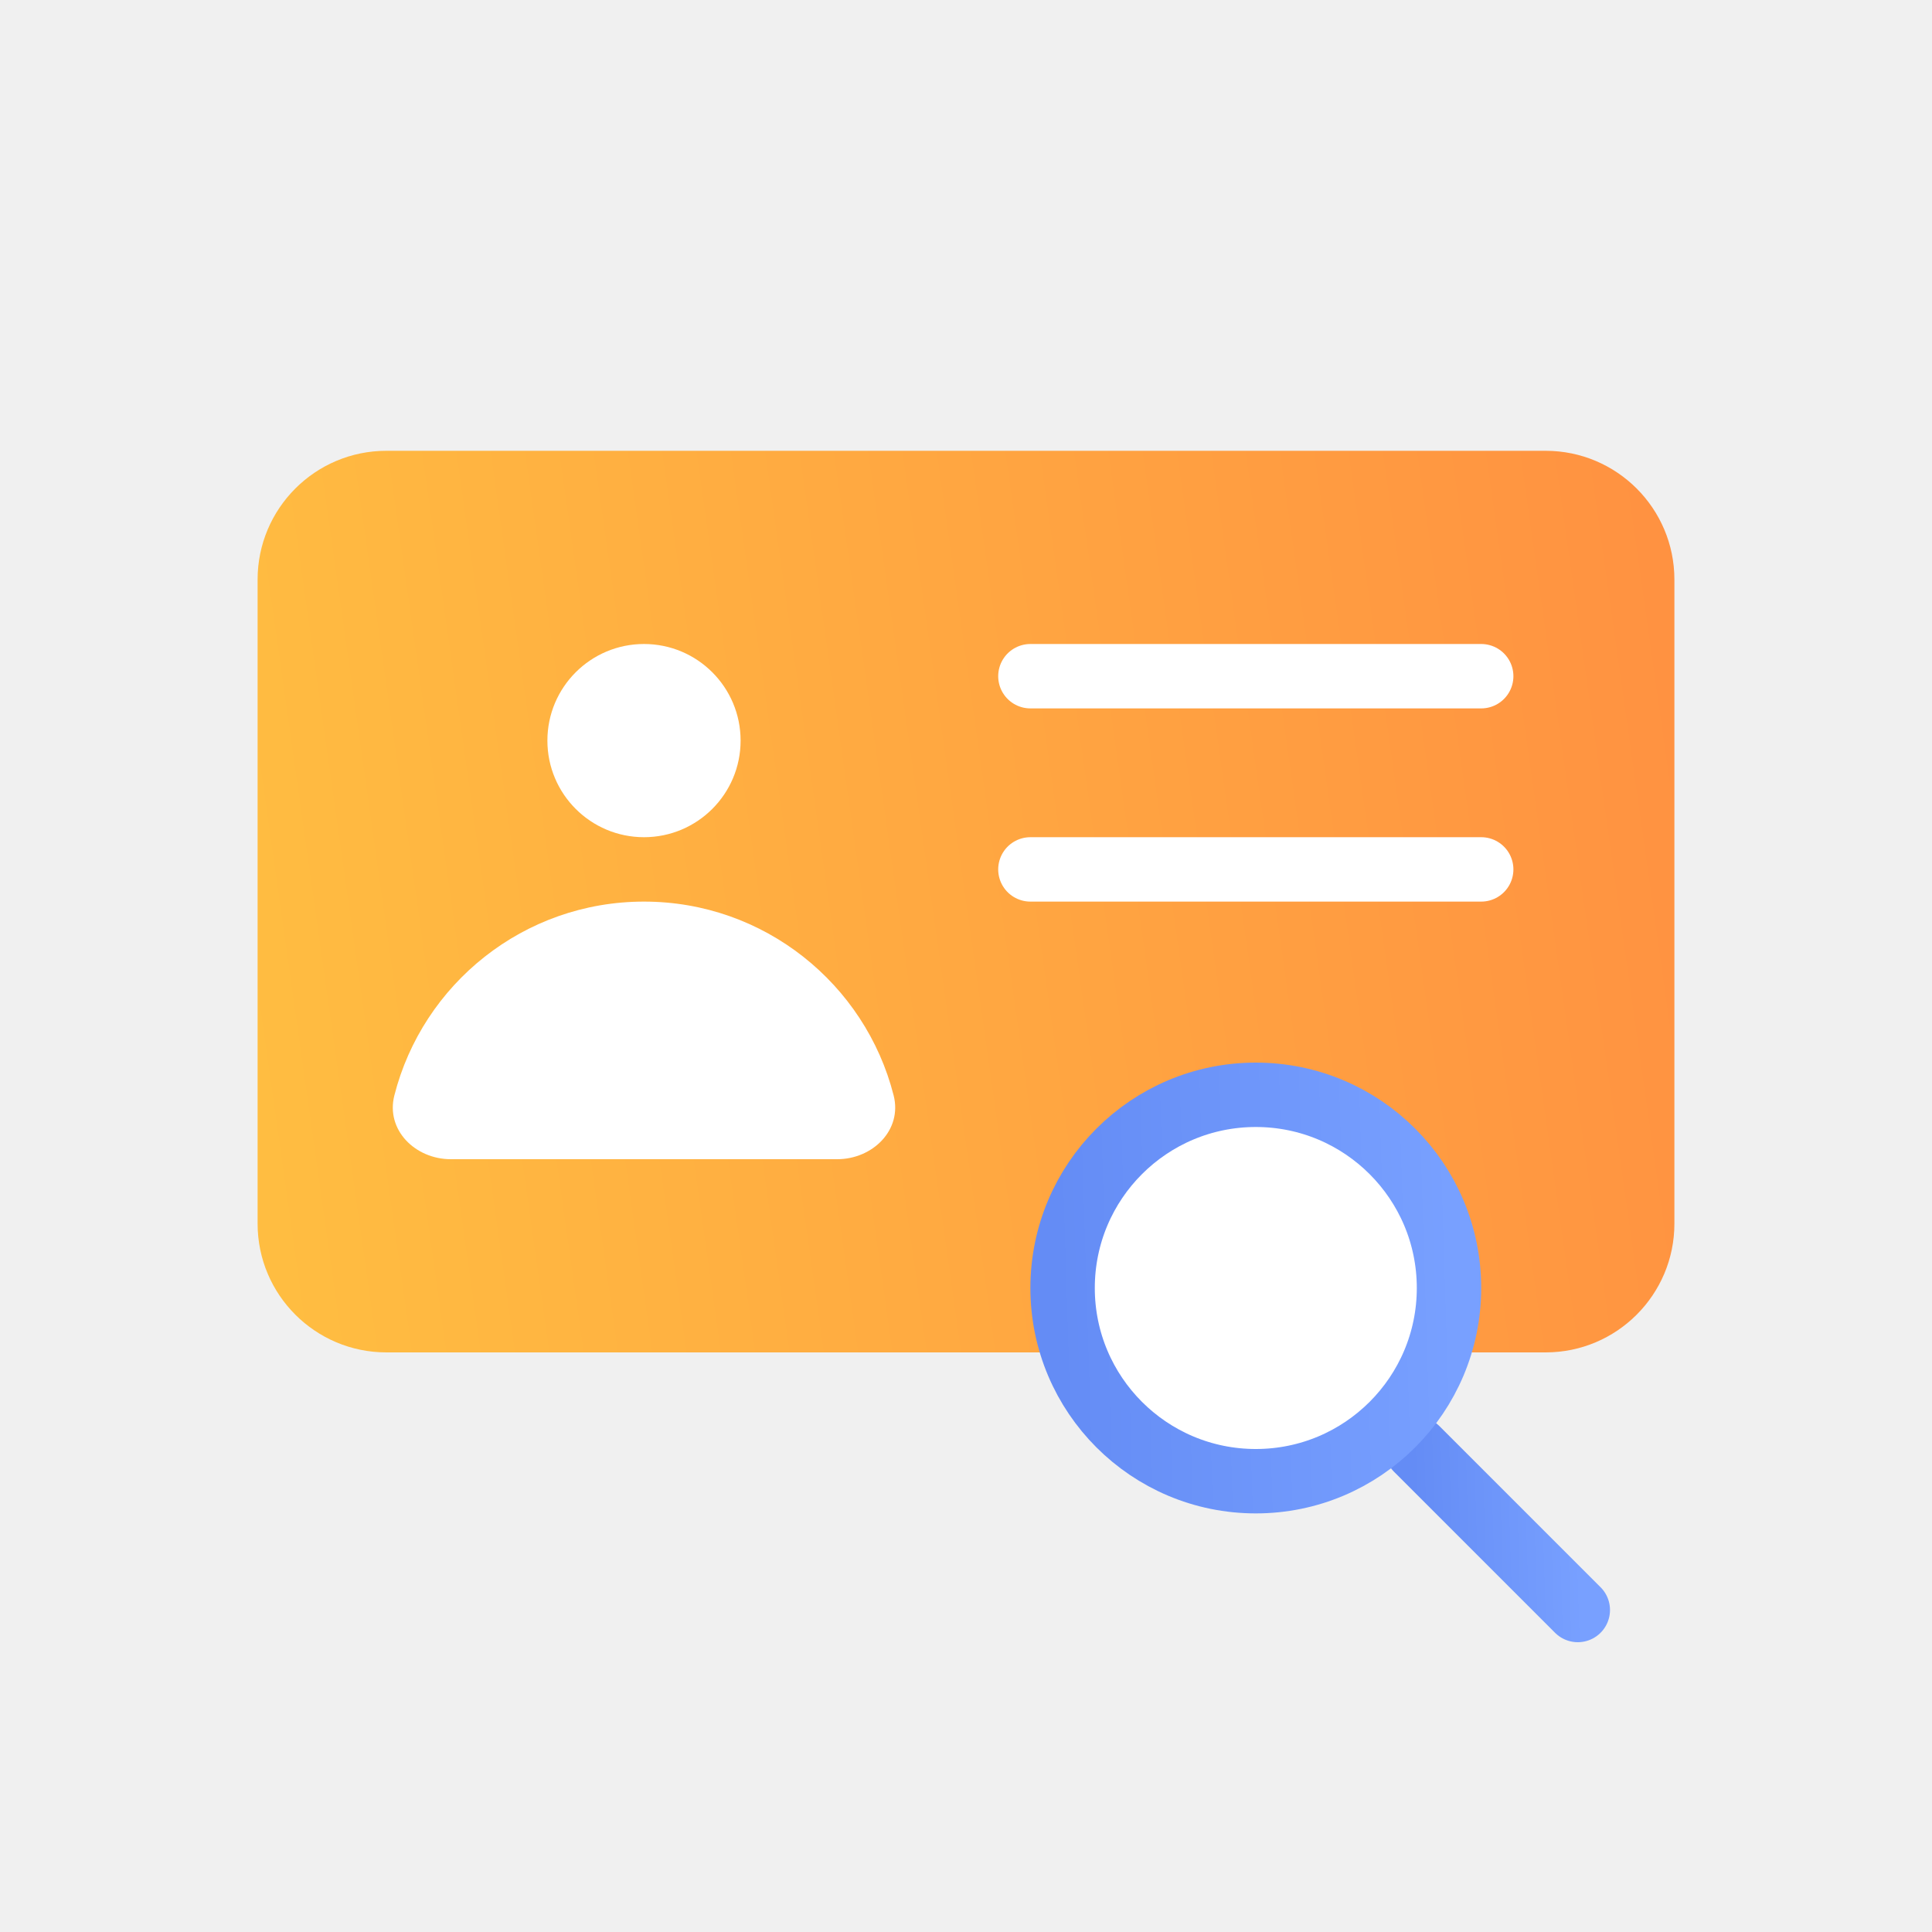
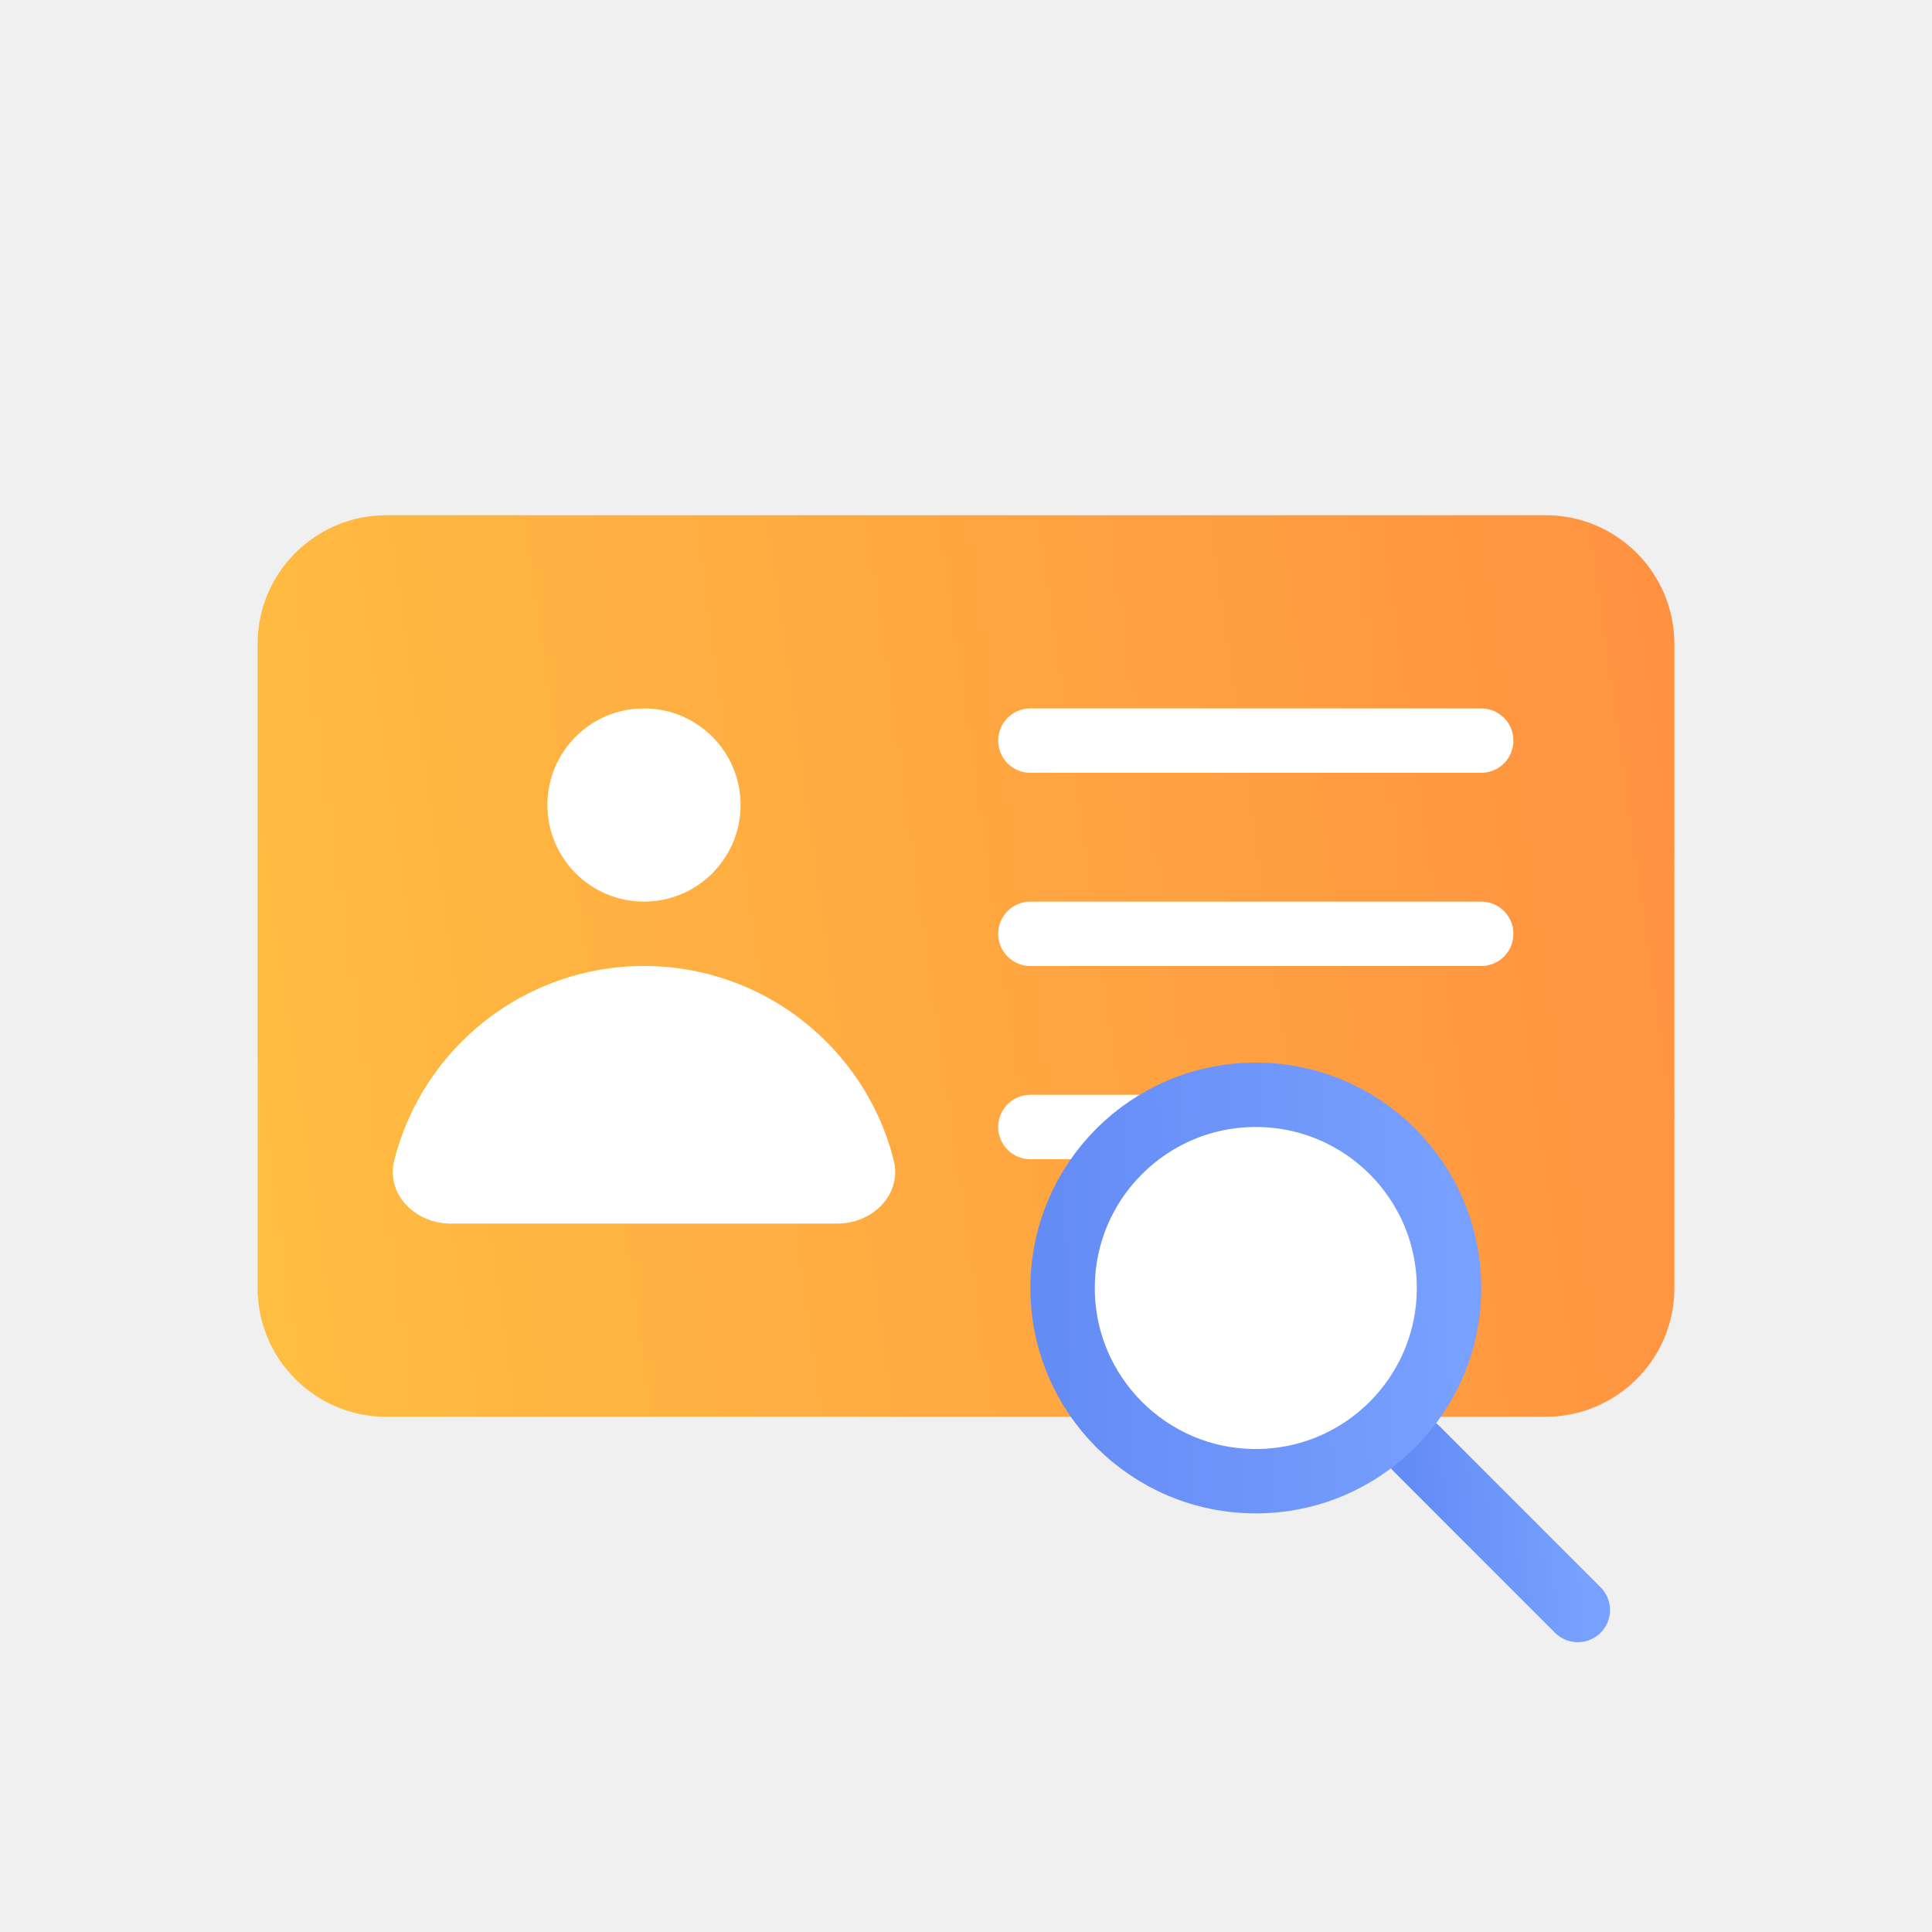
<svg xmlns="http://www.w3.org/2000/svg" width="120" height="120" fill="none">
-   <rect x="16" y="28" width="88" height="56" rx="8" fill="url(#paint0_linear)" />
-   <path d="M40 56c-7.47 0-13.744 5.119-15.506 12.04C23.949 70.181 25.79 72 28 72h24c2.21 0 4.051-1.819 3.506-3.96C53.744 61.12 47.47 56 40 56z" fill="#fff" />
-   <circle cx="40" cy="46" r="6" fill="#fff" />
-   <path d="M64 42h28M64 54h28" stroke="#fff" stroke-width="4" stroke-linecap="round" stroke-linejoin="round" />
+   <rect x="16" y="32" width="88" height="56" rx="8" fill="url(#paint0_linear)" />
+   <path d="M64 70h8" stroke="#fff" stroke-width="4" stroke-linecap="round" stroke-linejoin="round" />
+   <path d="M40 60c-7.47 0-13.744 5.119-15.506 12.04C23.949 74.181 25.79 76 28 76h24c2.21 0 4.051-1.819 3.506-3.96C53.744 65.12 47.47 60 40 60z" fill="#fff" />
+   <circle cx="40" cy="50" r="6" fill="#fff" />
+   <path d="M64 46h28M64 58h28" stroke="#fff" stroke-width="4" stroke-linecap="round" stroke-linejoin="round" />
  <path d="M88 90l10 10" stroke="url(#paint1_linear)" stroke-width="4" stroke-linecap="round" />
  <circle cx="78" cy="80" r="12" fill="#fff" stroke="url(#paint2_linear)" stroke-width="4" />
  <defs>
-     <linearGradient id="paint0_linear" x1="16" y1="84" x2="110.039" y2="70.7" gradientUnits="userSpaceOnUse">
+     <linearGradient id="paint0_linear" x1="16" y1="88" x2="110.039" y2="74.7" gradientUnits="userSpaceOnUse">
      <stop stop-color="#FFBE41" />
      <stop offset="1" stop-color="#FF9141" />
    </linearGradient>
    <linearGradient id="paint1_linear" x1="88" y1="100" x2="98.301" y2="99.679" gradientUnits="userSpaceOnUse">
      <stop stop-color="#648CF5" />
      <stop offset="1" stop-color="#78A0FF" />
    </linearGradient>
    <linearGradient id="paint2_linear" x1="66" y1="92" x2="90.723" y2="91.23" gradientUnits="userSpaceOnUse">
      <stop stop-color="#648CF5" />
      <stop offset="1" stop-color="#78A0FF" />
    </linearGradient>
  </defs>
</svg>
